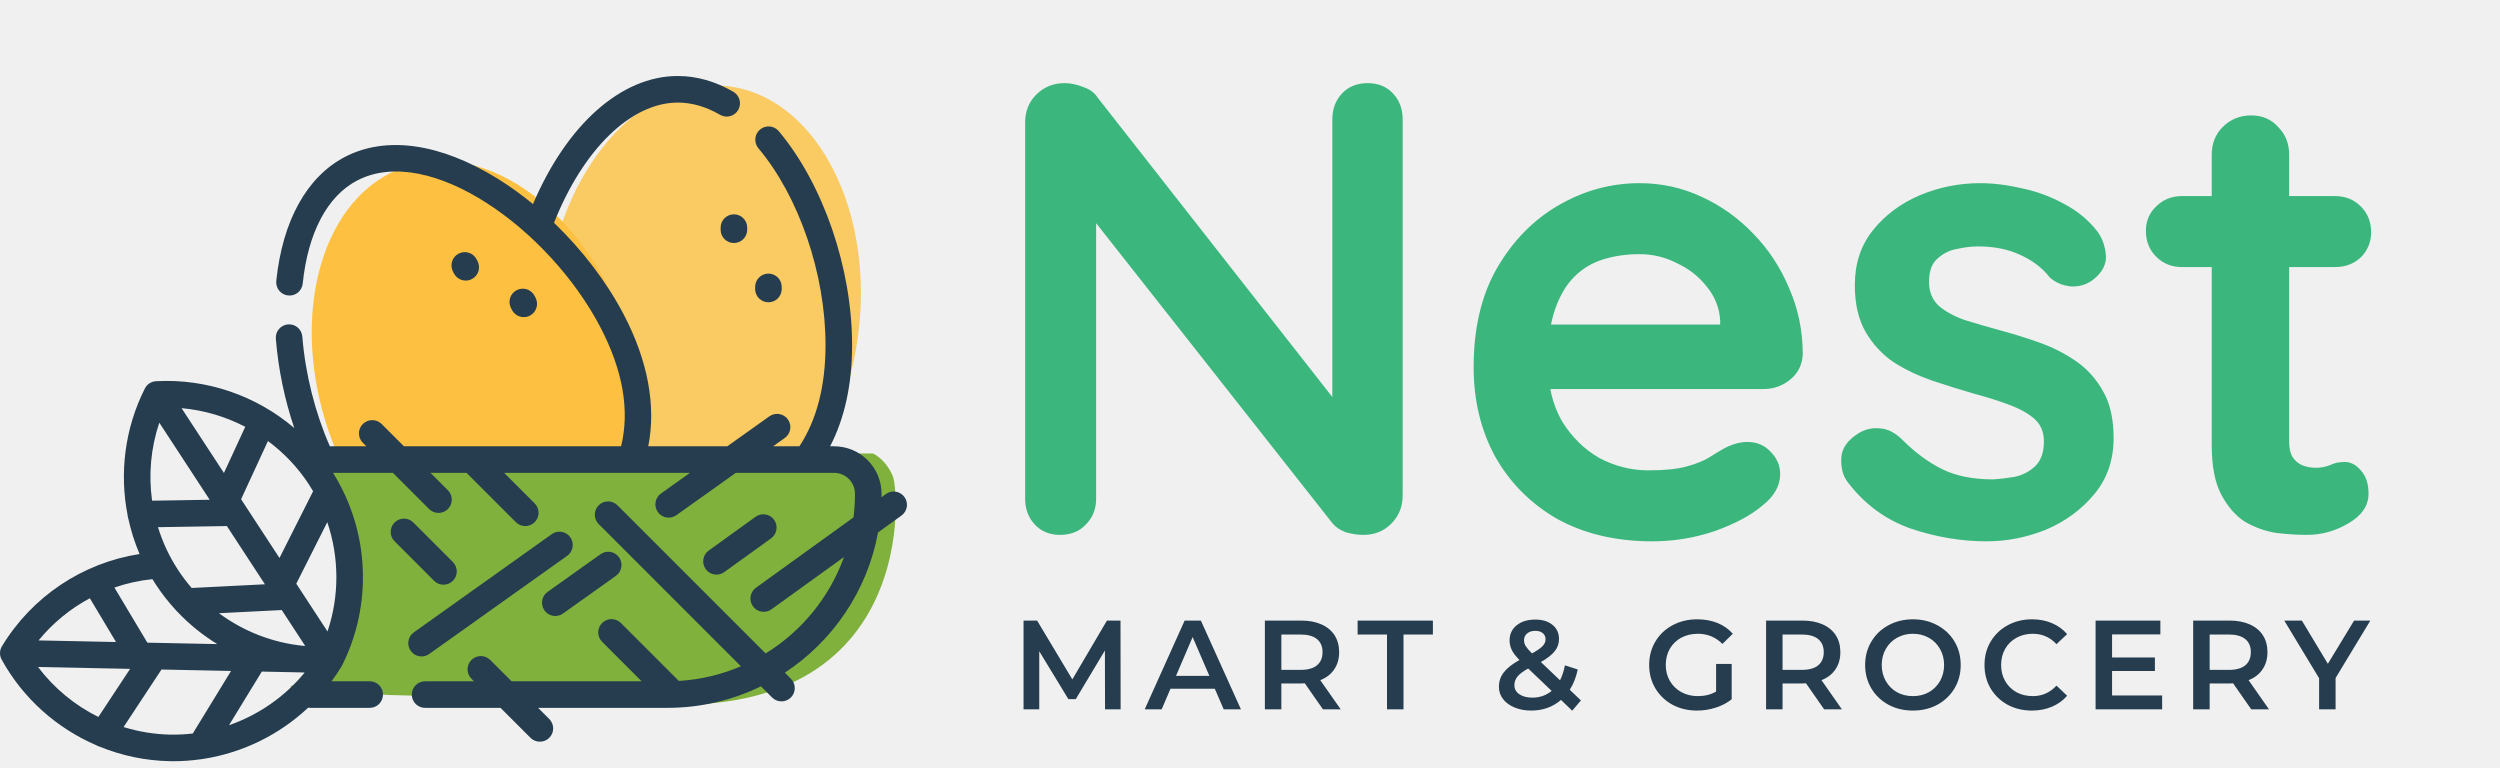
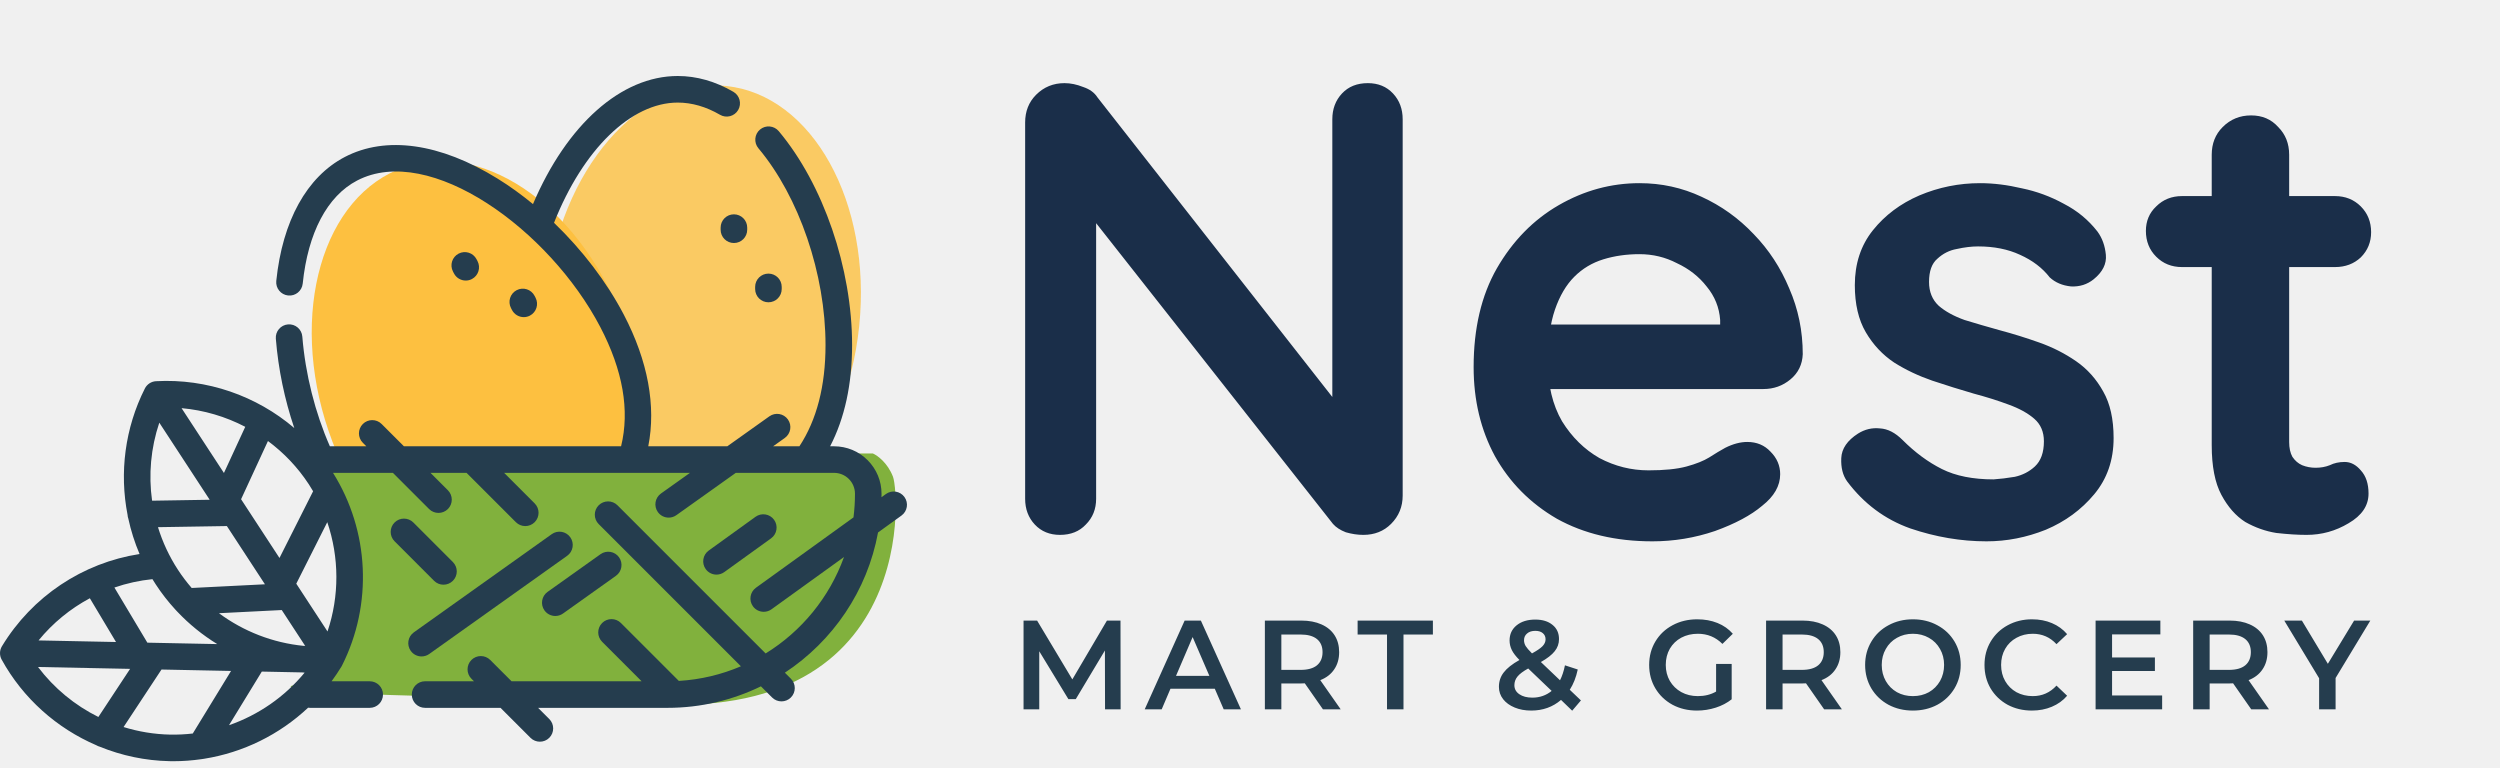
<svg xmlns="http://www.w3.org/2000/svg" width="215" height="66" viewBox="0 0 215 66" fill="none">
  <g clip-path="url(#clip0)">
    <ellipse opacity="0.8" cx="60.443" cy="26.667" rx="13.519" ry="19.377" transform="rotate(5.91321 60.4431 26.6666)" fill="#FDC040" />
    <ellipse cx="41.055" cy="32.706" rx="13.519" ry="19.377" transform="rotate(-18.8509 41.0546 32.7057)" fill="#FDC040" />
    <path d="M27 39H75.071C75.455 39.167 76.337 39.8 76.797 41C77.373 42.5 79 64.5 51.5 60C29.862 60 24.813 59.333 25.005 59C29 58 29.5 54 30 51C30.5 48 27 39 27 39Z" fill="#81B13D" />
    <path d="M63.117 18.432C62.486 18.432 61.974 18.944 61.974 19.575V19.757C61.974 20.389 62.486 20.9 63.117 20.9C63.748 20.9 64.26 20.389 64.26 19.757V19.575C64.26 18.944 63.748 18.432 63.117 18.432Z" fill="#253D4E" />
    <path d="M66.085 23.53C65.454 23.53 64.942 24.041 64.942 24.672V24.855C64.942 25.486 65.454 25.997 66.085 25.997C66.716 25.997 67.227 25.486 67.227 24.855V24.672C67.227 24.041 66.716 23.53 66.085 23.53Z" fill="#253D4E" />
    <path d="M41.067 22.457L40.982 22.295C40.69 21.735 40 21.518 39.441 21.811C38.881 22.103 38.665 22.793 38.957 23.352L39.041 23.514C39.245 23.905 39.643 24.128 40.055 24.128C40.233 24.128 40.414 24.087 40.583 23.998C41.142 23.706 41.359 23.016 41.067 22.457Z" fill="#253D4E" />
    <path d="M46.057 25.602L45.972 25.44C45.68 24.88 44.99 24.663 44.431 24.956C43.871 25.248 43.655 25.938 43.947 26.497L44.031 26.659C44.235 27.05 44.633 27.273 45.045 27.273C45.223 27.273 45.404 27.232 45.573 27.143C46.132 26.851 46.349 26.161 46.057 25.602Z" fill="#253D4E" />
    <path d="M38.947 48.334L35.549 44.935C35.103 44.489 34.379 44.489 33.933 44.935C33.487 45.381 33.487 46.105 33.933 46.551L37.331 49.95C37.555 50.173 37.847 50.284 38.139 50.284C38.432 50.284 38.724 50.173 38.947 49.95C39.394 49.503 39.394 48.78 38.947 48.334Z" fill="#253D4E" />
    <path d="M49.045 46.205C48.68 45.691 47.966 45.57 47.452 45.936L35.591 54.381C35.077 54.746 34.957 55.46 35.323 55.974C35.546 56.287 35.898 56.454 36.255 56.454C36.484 56.454 36.715 56.385 36.916 56.242L48.777 47.798C49.291 47.432 49.411 46.719 49.045 46.205Z" fill="#253D4E" />
    <path d="M53.239 47.928C52.873 47.414 52.16 47.294 51.645 47.66L47.092 50.901C46.578 51.267 46.458 51.981 46.824 52.495C47.047 52.808 47.399 52.975 47.756 52.975C47.985 52.975 48.217 52.906 48.418 52.763L52.97 49.521C53.484 49.156 53.604 48.442 53.239 47.928Z" fill="#253D4E" />
    <path d="M77.784 42.744C77.415 42.232 76.701 42.116 76.189 42.485L75.808 42.76C75.81 42.662 75.812 42.564 75.812 42.466C75.812 41.376 75.388 40.35 74.616 39.575C73.844 38.805 72.818 38.381 71.728 38.381H71.39C72.644 35.958 73.28 33.041 73.28 29.673C73.28 23.068 70.805 15.848 66.973 11.28C66.567 10.797 65.847 10.734 65.363 11.139C64.88 11.545 64.817 12.266 65.222 12.749C68.729 16.93 70.995 23.573 70.995 29.673C70.995 33.188 70.24 36.114 68.749 38.381H66.487L67.492 37.666C68.007 37.3 68.126 36.586 67.76 36.072C67.395 35.558 66.682 35.438 66.167 35.804L62.547 38.381H55.751C56.436 34.912 55.722 31.036 53.653 27.071C52.171 24.234 50.067 21.488 47.646 19.162C50.139 12.856 54.265 8.822 58.286 8.822C59.5 8.822 60.724 9.175 61.922 9.872C62.468 10.189 63.167 10.004 63.484 9.458C63.801 8.913 63.616 8.213 63.071 7.896C61.519 6.994 59.909 6.536 58.286 6.536C53.422 6.536 48.745 10.716 45.837 17.552C44.846 16.737 43.82 15.995 42.774 15.35C37.852 12.31 33.191 11.654 29.65 13.502C26.385 15.209 24.293 18.993 23.76 24.158C23.695 24.786 24.151 25.347 24.779 25.412C25.408 25.478 25.968 25.02 26.033 24.393C26.484 20.016 28.145 16.867 30.708 15.528C36.949 12.27 47.255 19.757 51.627 28.129C53.571 31.853 54.169 35.297 53.413 38.381H40.602C40.599 38.381 40.596 38.381 40.593 38.381H34.738L32.82 36.464C32.374 36.018 31.65 36.018 31.204 36.464C30.758 36.91 30.758 37.633 31.204 38.08L31.506 38.381H28.369C27.096 35.489 26.259 32.167 26 28.945C25.95 28.316 25.399 27.846 24.77 27.898C24.141 27.948 23.672 28.499 23.722 29.128C23.933 31.747 24.474 34.352 25.308 36.811C22.051 34.036 17.798 32.545 13.418 32.783C13.01 32.805 12.645 33.044 12.46 33.408C10.742 36.811 10.259 40.651 10.972 44.288C10.978 44.398 11 44.504 11.036 44.603C11.26 45.641 11.583 46.66 12.002 47.646C7.111 48.405 2.769 51.287 0.165 55.581C-0.046 55.931 -0.055 56.367 0.142 56.725C1.983 60.066 4.885 62.633 8.294 64.096C8.385 64.149 8.48 64.19 8.578 64.216C10.461 64.983 12.491 65.417 14.579 65.46C14.693 65.463 14.807 65.464 14.921 65.464C15.733 65.464 16.539 65.402 17.332 65.287C17.407 65.282 17.481 65.273 17.553 65.254C20.911 64.72 24.033 63.178 26.498 60.861C26.554 60.869 26.611 60.875 26.669 60.875H31.796C32.427 60.875 32.938 60.364 32.938 59.732C32.938 59.101 32.427 58.59 31.796 58.59H28.515C28.815 58.183 29.099 57.763 29.364 57.326C29.372 57.313 29.378 57.299 29.386 57.285C29.393 57.273 29.401 57.262 29.407 57.249C32.069 51.977 31.767 45.653 28.64 40.666H33.791L36.902 43.777C37.125 44 37.417 44.111 37.71 44.111C38.002 44.111 38.294 44 38.518 43.777C38.964 43.331 38.964 42.607 38.518 42.161L37.023 40.666H40.124L44.366 44.908C44.589 45.131 44.882 45.243 45.174 45.243C45.466 45.243 45.759 45.131 45.982 44.908C46.428 44.462 46.428 43.738 45.982 43.292L43.356 40.666H54.271C54.272 40.666 54.273 40.667 54.275 40.667C54.276 40.667 54.277 40.666 54.278 40.666H59.338L56.843 42.442C56.329 42.808 56.209 43.522 56.575 44.036C56.798 44.349 57.15 44.516 57.507 44.516C57.736 44.516 57.968 44.447 58.169 44.304L63.278 40.666H69.345C69.345 40.666 69.346 40.666 69.347 40.666C69.348 40.666 69.348 40.666 69.349 40.666H71.729C72.209 40.666 72.662 40.853 73.001 41.191C73.341 41.532 73.528 41.985 73.528 42.465C73.528 43.153 73.484 43.831 73.4 44.496L65.011 50.546C64.499 50.915 64.383 51.629 64.752 52.141C64.976 52.451 65.325 52.615 65.68 52.615C65.912 52.615 66.145 52.545 66.347 52.4L72.584 47.903C71.338 51.37 68.936 54.29 65.845 56.197L53.103 43.455C52.657 43.009 51.934 43.009 51.487 43.455C51.041 43.902 51.041 44.625 51.487 45.071L63.717 57.301C62.061 58.009 60.264 58.446 58.38 58.559L53.398 53.578C52.952 53.132 52.229 53.132 51.783 53.578C51.336 54.024 51.336 54.748 51.783 55.194L55.178 58.589H43.993L42.159 56.756C41.713 56.31 40.99 56.31 40.544 56.756C40.097 57.203 40.097 57.926 40.544 58.372L40.761 58.589H36.556C35.925 58.589 35.414 59.101 35.414 59.732C35.414 60.363 35.925 60.875 36.556 60.875H43.045L45.622 63.452C45.845 63.675 46.138 63.786 46.43 63.786C46.722 63.786 47.015 63.675 47.238 63.452C47.684 63.005 47.684 62.282 47.238 61.836L46.277 60.875H57.401C60.282 60.875 63.01 60.209 65.44 59.025L66.4 59.984C66.623 60.208 66.916 60.319 67.208 60.319C67.5 60.319 67.793 60.208 68.016 59.984C68.462 59.538 68.462 58.815 68.016 58.368L67.499 57.851C71.618 55.139 74.589 50.82 75.511 45.792L77.526 44.339C78.037 43.97 78.153 43.256 77.784 42.744ZM26.56 41.651C26.688 41.847 26.809 42.047 26.927 42.248L24.035 47.986L20.733 42.933L23.044 37.928C24.409 38.939 25.606 40.192 26.56 41.651ZM22.784 50.249L16.485 50.566C16.06 50.076 15.665 49.556 15.306 49.006C14.554 47.856 13.981 46.62 13.586 45.337L19.511 45.241L22.784 50.249ZM21.091 36.706L19.258 40.676L15.614 35.101C17.541 35.272 19.401 35.825 21.091 36.706ZM13.7 36.35L18.033 42.979L13.079 43.06C12.765 40.823 12.969 38.522 13.7 36.35ZM13.11 49.807C13.202 49.958 13.296 50.108 13.393 50.256C13.9 51.033 14.468 51.758 15.086 52.43C15.131 52.489 15.182 52.543 15.237 52.592C16.263 53.679 17.424 54.619 18.684 55.392L12.673 55.269L9.839 50.528C10.888 50.166 11.985 49.922 13.11 49.807ZM7.727 51.449L9.977 55.213L3.316 55.076C4.543 53.577 6.045 52.348 7.727 51.449ZM8.46 61.66C6.436 60.656 4.651 59.19 3.27 57.361L11.188 57.523L8.46 61.66ZM16.579 63.082C15.935 63.156 15.283 63.189 14.625 63.176C13.252 63.147 11.908 62.923 10.627 62.525L13.889 57.579L19.87 57.702L16.579 63.082ZM19.694 62.368L22.516 57.756L25.985 57.828C26.056 57.834 26.127 57.839 26.199 57.845C24.48 59.932 22.218 61.491 19.694 62.368ZM26.118 55.545C23.467 55.285 20.947 54.302 18.83 52.736L24.231 52.464L26.246 55.548L26.118 55.545ZM28.166 54.307L25.48 50.197L28.146 44.907C29.177 47.936 29.195 51.25 28.166 54.307Z" fill="#253D4E" />
    <path d="M66.571 44.703C66.202 44.191 65.488 44.075 64.976 44.444L60.95 47.347C60.438 47.717 60.322 48.431 60.691 48.943C60.915 49.252 61.264 49.417 61.619 49.417C61.851 49.417 62.084 49.347 62.286 49.201L66.313 46.298C66.825 45.929 66.94 45.215 66.571 44.703Z" fill="#253D4E" />
  </g>
  <path d="M95.033 61L95.022 55.942L92.515 60.128H91.883L89.376 56.008V61H88.025V53.37H89.191L92.221 58.428L95.197 53.37H96.363L96.374 61H95.033ZM104.474 59.234H100.659L99.906 61H98.446L101.879 53.37H103.275L106.719 61H105.237L104.474 59.234ZM104.005 58.122L102.566 54.787L101.138 58.122H104.005ZM113.772 61L112.213 58.766C112.147 58.773 112.049 58.776 111.919 58.776H110.196V61H108.779V53.37H111.919C112.58 53.37 113.154 53.479 113.641 53.697C114.135 53.915 114.513 54.227 114.774 54.634C115.036 55.041 115.167 55.525 115.167 56.084C115.167 56.658 115.025 57.152 114.742 57.566C114.465 57.981 114.066 58.289 113.543 58.493L115.298 61H113.772ZM113.739 56.084C113.739 55.597 113.579 55.223 113.259 54.961C112.939 54.7 112.471 54.569 111.853 54.569H110.196V57.61H111.853C112.471 57.61 112.939 57.479 113.259 57.218C113.579 56.949 113.739 56.571 113.739 56.084ZM119.283 54.569H116.755V53.37H123.229V54.569H120.7V61H119.283V54.569ZM135.208 61.12L134.248 60.193C133.536 60.804 132.682 61.109 131.687 61.109C131.156 61.109 130.68 61.022 130.259 60.847C129.837 60.673 129.507 60.433 129.267 60.128C129.027 59.816 128.907 59.463 128.907 59.071C128.907 58.598 129.045 58.184 129.322 57.828C129.598 57.465 130.048 57.109 130.673 56.76C130.368 56.455 130.15 56.171 130.019 55.91C129.888 55.641 129.823 55.365 129.823 55.081C129.823 54.544 130.023 54.111 130.422 53.784C130.829 53.45 131.367 53.283 132.036 53.283C132.653 53.283 133.147 53.435 133.518 53.741C133.889 54.038 134.074 54.446 134.074 54.961C134.074 55.354 133.95 55.703 133.703 56.008C133.464 56.313 133.068 56.622 132.515 56.934L134.161 58.504C134.343 58.148 134.485 57.719 134.586 57.218L135.687 57.577C135.542 58.253 135.313 58.834 135 59.321L135.96 60.237L135.208 61.12ZM132.036 54.253C131.738 54.253 131.502 54.329 131.327 54.482C131.153 54.627 131.066 54.82 131.066 55.059C131.066 55.234 131.113 55.401 131.207 55.561C131.302 55.714 131.483 55.924 131.752 56.193C132.188 55.953 132.49 55.746 132.657 55.572C132.831 55.39 132.919 55.194 132.919 54.983C132.919 54.758 132.839 54.58 132.679 54.449C132.526 54.318 132.312 54.253 132.036 54.253ZM131.785 59.997C132.417 59.997 132.969 59.805 133.442 59.419L131.425 57.49C130.989 57.73 130.68 57.962 130.499 58.188C130.324 58.406 130.237 58.653 130.237 58.929C130.237 59.249 130.379 59.507 130.662 59.703C130.946 59.899 131.32 59.997 131.785 59.997ZM147.584 57.098H148.924V60.139C148.532 60.451 148.074 60.691 147.551 60.858C147.028 61.025 146.49 61.109 145.938 61.109C145.16 61.109 144.459 60.942 143.834 60.608C143.209 60.266 142.719 59.797 142.363 59.202C142.006 58.606 141.828 57.934 141.828 57.185C141.828 56.437 142.006 55.764 142.363 55.169C142.719 54.573 143.209 54.108 143.834 53.773C144.466 53.432 145.175 53.261 145.96 53.261C146.599 53.261 147.18 53.366 147.704 53.577C148.227 53.788 148.666 54.097 149.022 54.504L148.129 55.376C147.547 54.794 146.846 54.504 146.025 54.504C145.487 54.504 145.008 54.616 144.586 54.842C144.172 55.067 143.845 55.383 143.605 55.79C143.373 56.197 143.256 56.662 143.256 57.185C143.256 57.694 143.373 58.151 143.605 58.558C143.845 58.965 144.172 59.285 144.586 59.518C145.008 59.75 145.484 59.866 146.014 59.866C146.61 59.866 147.133 59.736 147.584 59.474V57.098ZM156.875 61L155.317 58.766C155.251 58.773 155.153 58.776 155.022 58.776H153.3V61H151.883V53.37H155.022C155.684 53.37 156.258 53.479 156.745 53.697C157.239 53.915 157.617 54.227 157.878 54.634C158.14 55.041 158.271 55.525 158.271 56.084C158.271 56.658 158.129 57.152 157.846 57.566C157.569 57.981 157.17 58.289 156.647 58.493L158.401 61H156.875ZM156.843 56.084C156.843 55.597 156.683 55.223 156.363 54.961C156.043 54.7 155.575 54.569 154.957 54.569H153.3V57.61H154.957C155.575 57.61 156.043 57.479 156.363 57.218C156.683 56.949 156.843 56.571 156.843 56.084ZM164.51 61.109C163.733 61.109 163.032 60.942 162.407 60.608C161.782 60.266 161.291 59.797 160.935 59.202C160.579 58.598 160.401 57.926 160.401 57.185C160.401 56.444 160.579 55.775 160.935 55.179C161.291 54.576 161.782 54.108 162.407 53.773C163.032 53.432 163.733 53.261 164.51 53.261C165.288 53.261 165.989 53.432 166.614 53.773C167.239 54.108 167.729 54.573 168.086 55.169C168.442 55.764 168.62 56.437 168.62 57.185C168.62 57.934 168.442 58.606 168.086 59.202C167.729 59.797 167.239 60.266 166.614 60.608C165.989 60.942 165.288 61.109 164.51 61.109ZM164.51 59.866C165.019 59.866 165.477 59.754 165.884 59.529C166.291 59.296 166.61 58.976 166.843 58.569C167.075 58.155 167.192 57.694 167.192 57.185C167.192 56.676 167.075 56.218 166.843 55.812C166.61 55.397 166.291 55.078 165.884 54.852C165.477 54.62 165.019 54.504 164.51 54.504C164.002 54.504 163.544 54.62 163.137 54.852C162.73 55.078 162.41 55.397 162.178 55.812C161.945 56.218 161.829 56.676 161.829 57.185C161.829 57.694 161.945 58.155 162.178 58.569C162.41 58.976 162.73 59.296 163.137 59.529C163.544 59.754 164.002 59.866 164.51 59.866ZM174.743 61.109C173.973 61.109 173.275 60.942 172.65 60.608C172.033 60.266 171.546 59.797 171.19 59.202C170.841 58.606 170.667 57.934 170.667 57.185C170.667 56.437 170.845 55.764 171.201 55.169C171.557 54.573 172.044 54.108 172.661 53.773C173.286 53.432 173.984 53.261 174.754 53.261C175.379 53.261 175.949 53.37 176.465 53.588C176.981 53.806 177.417 54.122 177.773 54.536L176.858 55.397C176.306 54.801 175.626 54.504 174.82 54.504C174.296 54.504 173.828 54.62 173.413 54.852C172.999 55.078 172.676 55.394 172.443 55.801C172.211 56.208 172.095 56.669 172.095 57.185C172.095 57.701 172.211 58.162 172.443 58.569C172.676 58.976 172.999 59.296 173.413 59.529C173.828 59.754 174.296 59.866 174.82 59.866C175.626 59.866 176.306 59.565 176.858 58.962L177.773 59.834C177.417 60.248 176.978 60.564 176.455 60.782C175.939 61 175.368 61.109 174.743 61.109ZM185.944 59.812V61H180.221V53.37H185.791V54.558H181.638V56.542H185.322V57.708H181.638V59.812H185.944ZM193.605 61L192.047 58.766C191.981 58.773 191.883 58.776 191.752 58.776H190.03V61H188.613V53.37H191.752C192.414 53.37 192.988 53.479 193.475 53.697C193.969 53.915 194.347 54.227 194.608 54.634C194.87 55.041 195.001 55.525 195.001 56.084C195.001 56.658 194.859 57.152 194.576 57.566C194.299 57.981 193.9 58.289 193.377 58.493L195.131 61H193.605ZM193.573 56.084C193.573 55.597 193.413 55.223 193.093 54.961C192.773 54.7 192.305 54.569 191.687 54.569H190.03V57.61H191.687C192.305 57.61 192.773 57.479 193.093 57.218C193.413 56.949 193.573 56.571 193.573 56.084ZM200.861 58.308V61H199.444V58.33L196.447 53.37H197.962L200.196 57.087L202.453 53.37H203.848L200.861 58.308Z" fill="#253D4E" />
-   <path d="M117.633 7.15C118.521 7.15 119.243 7.446 119.798 8.038C120.353 8.63 120.63 9.37 120.63 10.258V42.614C120.63 43.577 120.297 44.391 119.631 45.056C119.002 45.685 118.207 46 117.245 46C116.764 46 116.264 45.926 115.746 45.778C115.265 45.593 114.895 45.352 114.636 45.056L92.825 17.362L94.267 16.474V42.892C94.267 43.78 93.972 44.52 93.379 45.112C92.825 45.704 92.085 46 91.159 46C90.272 46 89.55 45.704 88.995 45.112C88.44 44.52 88.162 43.78 88.162 42.892V10.536C88.162 9.573 88.477 8.778 89.106 8.149C89.772 7.483 90.586 7.15 91.548 7.15C92.066 7.15 92.603 7.261 93.157 7.483C93.713 7.668 94.12 7.964 94.379 8.371L115.524 35.344L114.58 36.01V10.258C114.58 9.37 114.858 8.63 115.413 8.038C115.968 7.446 116.708 7.15 117.633 7.15ZM142.106 46.555C138.961 46.555 136.223 45.907 133.892 44.612C131.598 43.281 129.822 41.486 128.564 39.229C127.343 36.972 126.732 34.419 126.732 31.57C126.732 28.24 127.398 25.41 128.73 23.078C130.099 20.71 131.875 18.898 134.058 17.64C136.241 16.381 138.554 15.752 140.996 15.752C142.883 15.752 144.659 16.141 146.324 16.918C148.026 17.695 149.524 18.768 150.819 20.137C152.114 21.469 153.132 23.023 153.872 24.799C154.649 26.575 155.037 28.462 155.037 30.46C155 31.348 154.649 32.069 153.983 32.624C153.317 33.179 152.54 33.457 151.652 33.457H130.451L128.786 27.907H149.154L147.933 29.017V27.518C147.859 26.445 147.471 25.483 146.768 24.633C146.102 23.782 145.251 23.116 144.215 22.634C143.216 22.116 142.143 21.858 140.996 21.858C139.886 21.858 138.85 22.006 137.888 22.302C136.926 22.598 136.093 23.097 135.39 23.8C134.687 24.503 134.132 25.447 133.725 26.631C133.318 27.814 133.115 29.313 133.115 31.126C133.115 33.124 133.522 34.826 134.336 36.232C135.187 37.601 136.26 38.656 137.555 39.395C138.887 40.099 140.293 40.45 141.773 40.45C143.142 40.45 144.233 40.339 145.047 40.117C145.861 39.895 146.509 39.636 146.99 39.34C147.508 39.007 147.97 38.73 148.377 38.508C149.043 38.175 149.672 38.008 150.264 38.008C151.078 38.008 151.744 38.285 152.262 38.84C152.817 39.395 153.095 40.043 153.095 40.783C153.095 41.782 152.577 42.688 151.541 43.502C150.579 44.316 149.228 45.038 147.489 45.667C145.75 46.259 143.956 46.555 142.106 46.555ZM158.849 41.394C158.479 40.876 158.312 40.209 158.349 39.395C158.386 38.581 158.867 37.879 159.792 37.286C160.384 36.916 161.013 36.769 161.679 36.843C162.345 36.88 162.993 37.212 163.622 37.842C164.695 38.914 165.823 39.747 167.007 40.339C168.191 40.931 169.671 41.227 171.447 41.227C172.002 41.19 172.613 41.116 173.279 41.005C173.945 40.857 174.518 40.561 174.999 40.117C175.517 39.636 175.776 38.914 175.776 37.953C175.776 37.139 175.499 36.491 174.944 36.01C174.389 35.529 173.649 35.122 172.724 34.789C171.836 34.456 170.837 34.142 169.727 33.846C168.58 33.513 167.396 33.142 166.175 32.736C164.991 32.328 163.899 31.811 162.9 31.181C161.901 30.515 161.087 29.646 160.458 28.573C159.829 27.5 159.515 26.149 159.515 24.521C159.515 22.672 160.033 21.099 161.069 19.804C162.105 18.509 163.437 17.51 165.065 16.807C166.73 16.104 168.469 15.752 170.282 15.752C171.429 15.752 172.631 15.9 173.889 16.197C175.147 16.456 176.35 16.899 177.497 17.529C178.644 18.12 179.606 18.916 180.383 19.915C180.79 20.47 181.03 21.136 181.104 21.913C181.178 22.69 180.827 23.393 180.05 24.022C179.495 24.466 178.847 24.669 178.107 24.633C177.367 24.558 176.757 24.299 176.276 23.855C175.647 23.041 174.796 22.394 173.723 21.913C172.687 21.432 171.484 21.192 170.115 21.192C169.56 21.192 168.95 21.265 168.284 21.413C167.655 21.524 167.1 21.802 166.619 22.246C166.138 22.653 165.897 23.319 165.897 24.244C165.897 25.095 166.175 25.779 166.73 26.297C167.285 26.779 168.025 27.186 168.95 27.518C169.912 27.814 170.929 28.11 172.002 28.407C173.112 28.703 174.241 29.054 175.388 29.461C176.535 29.868 177.589 30.404 178.551 31.07C179.513 31.736 180.29 32.606 180.882 33.679C181.474 34.715 181.77 36.047 181.77 37.675C181.77 39.562 181.215 41.172 180.105 42.504C178.995 43.836 177.608 44.853 175.943 45.556C174.278 46.222 172.576 46.555 170.837 46.555C168.654 46.555 166.471 46.185 164.288 45.445C162.105 44.668 160.292 43.318 158.849 41.394ZM187.655 16.863H200.808C201.696 16.863 202.436 17.159 203.028 17.75C203.62 18.343 203.916 19.082 203.916 19.971C203.916 20.822 203.62 21.543 203.028 22.135C202.436 22.69 201.696 22.968 200.808 22.968H187.655C186.767 22.968 186.027 22.672 185.435 22.079C184.843 21.488 184.547 20.747 184.547 19.86C184.547 19.009 184.843 18.305 185.435 17.75C186.027 17.159 186.767 16.863 187.655 16.863ZM193.593 9.925C194.555 9.925 195.332 10.258 195.924 10.924C196.553 11.553 196.868 12.348 196.868 13.31V38.008C196.868 38.526 196.96 38.952 197.145 39.285C197.367 39.617 197.645 39.858 197.978 40.006C198.348 40.154 198.736 40.228 199.143 40.228C199.587 40.228 199.994 40.154 200.364 40.006C200.734 39.821 201.16 39.728 201.641 39.728C202.159 39.728 202.621 39.969 203.028 40.45C203.472 40.931 203.694 41.597 203.694 42.448C203.694 43.484 203.121 44.335 201.974 45.001C200.864 45.667 199.661 46 198.366 46C197.589 46 196.72 45.944 195.758 45.834C194.833 45.685 193.945 45.371 193.094 44.89C192.28 44.372 191.595 43.595 191.04 42.559C190.485 41.523 190.208 40.099 190.208 38.285V13.31C190.208 12.348 190.522 11.553 191.151 10.924C191.817 10.258 192.631 9.925 193.593 9.925Z" fill="#3BB77E" />
+   <path d="M117.633 7.15C118.521 7.15 119.243 7.446 119.798 8.038C120.353 8.63 120.63 9.37 120.63 10.258V42.614C120.63 43.577 120.297 44.391 119.631 45.056C119.002 45.685 118.207 46 117.245 46C116.764 46 116.264 45.926 115.746 45.778C115.265 45.593 114.895 45.352 114.636 45.056L92.825 17.362L94.267 16.474V42.892C94.267 43.78 93.972 44.52 93.379 45.112C92.825 45.704 92.085 46 91.159 46C90.272 46 89.55 45.704 88.995 45.112C88.44 44.52 88.162 43.78 88.162 42.892V10.536C88.162 9.573 88.477 8.778 89.106 8.149C89.772 7.483 90.586 7.15 91.548 7.15C92.066 7.15 92.603 7.261 93.157 7.483C93.713 7.668 94.12 7.964 94.379 8.371L115.524 35.344L114.58 36.01V10.258C114.58 9.37 114.858 8.63 115.413 8.038C115.968 7.446 116.708 7.15 117.633 7.15ZM142.106 46.555C138.961 46.555 136.223 45.907 133.892 44.612C131.598 43.281 129.822 41.486 128.564 39.229C127.343 36.972 126.732 34.419 126.732 31.57C126.732 28.24 127.398 25.41 128.73 23.078C130.099 20.71 131.875 18.898 134.058 17.64C136.241 16.381 138.554 15.752 140.996 15.752C142.883 15.752 144.659 16.141 146.324 16.918C148.026 17.695 149.524 18.768 150.819 20.137C152.114 21.469 153.132 23.023 153.872 24.799C154.649 26.575 155.037 28.462 155.037 30.46C155 31.348 154.649 32.069 153.983 32.624C153.317 33.179 152.54 33.457 151.652 33.457H130.451L128.786 27.907H149.154L147.933 29.017V27.518C147.859 26.445 147.471 25.483 146.768 24.633C146.102 23.782 145.251 23.116 144.215 22.634C143.216 22.116 142.143 21.858 140.996 21.858C139.886 21.858 138.85 22.006 137.888 22.302C136.926 22.598 136.093 23.097 135.39 23.8C134.687 24.503 134.132 25.447 133.725 26.631C133.318 27.814 133.115 29.313 133.115 31.126C133.115 33.124 133.522 34.826 134.336 36.232C135.187 37.601 136.26 38.656 137.555 39.395C138.887 40.099 140.293 40.45 141.773 40.45C143.142 40.45 144.233 40.339 145.047 40.117C145.861 39.895 146.509 39.636 146.99 39.34C147.508 39.007 147.97 38.73 148.377 38.508C149.043 38.175 149.672 38.008 150.264 38.008C151.078 38.008 151.744 38.285 152.262 38.84C152.817 39.395 153.095 40.043 153.095 40.783C153.095 41.782 152.577 42.688 151.541 43.502C150.579 44.316 149.228 45.038 147.489 45.667C145.75 46.259 143.956 46.555 142.106 46.555ZM158.849 41.394C158.479 40.876 158.312 40.209 158.349 39.395C158.386 38.581 158.867 37.879 159.792 37.286C160.384 36.916 161.013 36.769 161.679 36.843C162.345 36.88 162.993 37.212 163.622 37.842C164.695 38.914 165.823 39.747 167.007 40.339C168.191 40.931 169.671 41.227 171.447 41.227C172.002 41.19 172.613 41.116 173.279 41.005C173.945 40.857 174.518 40.561 174.999 40.117C175.517 39.636 175.776 38.914 175.776 37.953C175.776 37.139 175.499 36.491 174.944 36.01C174.389 35.529 173.649 35.122 172.724 34.789C171.836 34.456 170.837 34.142 169.727 33.846C168.58 33.513 167.396 33.142 166.175 32.736C164.991 32.328 163.899 31.811 162.9 31.181C161.901 30.515 161.087 29.646 160.458 28.573C159.829 27.5 159.515 26.149 159.515 24.521C159.515 22.672 160.033 21.099 161.069 19.804C162.105 18.509 163.437 17.51 165.065 16.807C166.73 16.104 168.469 15.752 170.282 15.752C171.429 15.752 172.631 15.9 173.889 16.197C175.147 16.456 176.35 16.899 177.497 17.529C178.644 18.12 179.606 18.916 180.383 19.915C180.79 20.47 181.03 21.136 181.104 21.913C181.178 22.69 180.827 23.393 180.05 24.022C179.495 24.466 178.847 24.669 178.107 24.633C177.367 24.558 176.757 24.299 176.276 23.855C175.647 23.041 174.796 22.394 173.723 21.913C172.687 21.432 171.484 21.192 170.115 21.192C169.56 21.192 168.95 21.265 168.284 21.413C167.655 21.524 167.1 21.802 166.619 22.246C166.138 22.653 165.897 23.319 165.897 24.244C165.897 25.095 166.175 25.779 166.73 26.297C167.285 26.779 168.025 27.186 168.95 27.518C169.912 27.814 170.929 28.11 172.002 28.407C173.112 28.703 174.241 29.054 175.388 29.461C176.535 29.868 177.589 30.404 178.551 31.07C179.513 31.736 180.29 32.606 180.882 33.679C181.474 34.715 181.77 36.047 181.77 37.675C181.77 39.562 181.215 41.172 180.105 42.504C178.995 43.836 177.608 44.853 175.943 45.556C174.278 46.222 172.576 46.555 170.837 46.555C168.654 46.555 166.471 46.185 164.288 45.445C162.105 44.668 160.292 43.318 158.849 41.394ZM187.655 16.863H200.808C201.696 16.863 202.436 17.159 203.028 17.75C203.62 18.343 203.916 19.082 203.916 19.971C203.916 20.822 203.62 21.543 203.028 22.135C202.436 22.69 201.696 22.968 200.808 22.968H187.655C186.767 22.968 186.027 22.672 185.435 22.079C184.843 21.488 184.547 20.747 184.547 19.86C184.547 19.009 184.843 18.305 185.435 17.75C186.027 17.159 186.767 16.863 187.655 16.863ZM193.593 9.925C194.555 9.925 195.332 10.258 195.924 10.924C196.553 11.553 196.868 12.348 196.868 13.31V38.008C196.868 38.526 196.96 38.952 197.145 39.285C197.367 39.617 197.645 39.858 197.978 40.006C198.348 40.154 198.736 40.228 199.143 40.228C199.587 40.228 199.994 40.154 200.364 40.006C200.734 39.821 201.16 39.728 201.641 39.728C202.159 39.728 202.621 39.969 203.028 40.45C203.472 40.931 203.694 41.597 203.694 42.448C203.694 43.484 203.121 44.335 201.974 45.001C200.864 45.667 199.661 46 198.366 46C197.589 46 196.72 45.944 195.758 45.834C194.833 45.685 193.945 45.371 193.094 44.89C192.28 44.372 191.595 43.595 191.04 42.559C190.485 41.523 190.208 40.099 190.208 38.285V13.31C190.208 12.348 190.522 11.553 191.151 10.924C191.817 10.258 192.631 9.925 193.593 9.925Z" fill="#1a2e49" />
  <defs>
    <clipPath id="clip0">
      <rect width="78" height="60" fill="white" transform="translate(0 6)" />
    </clipPath>
  </defs>
</svg>
